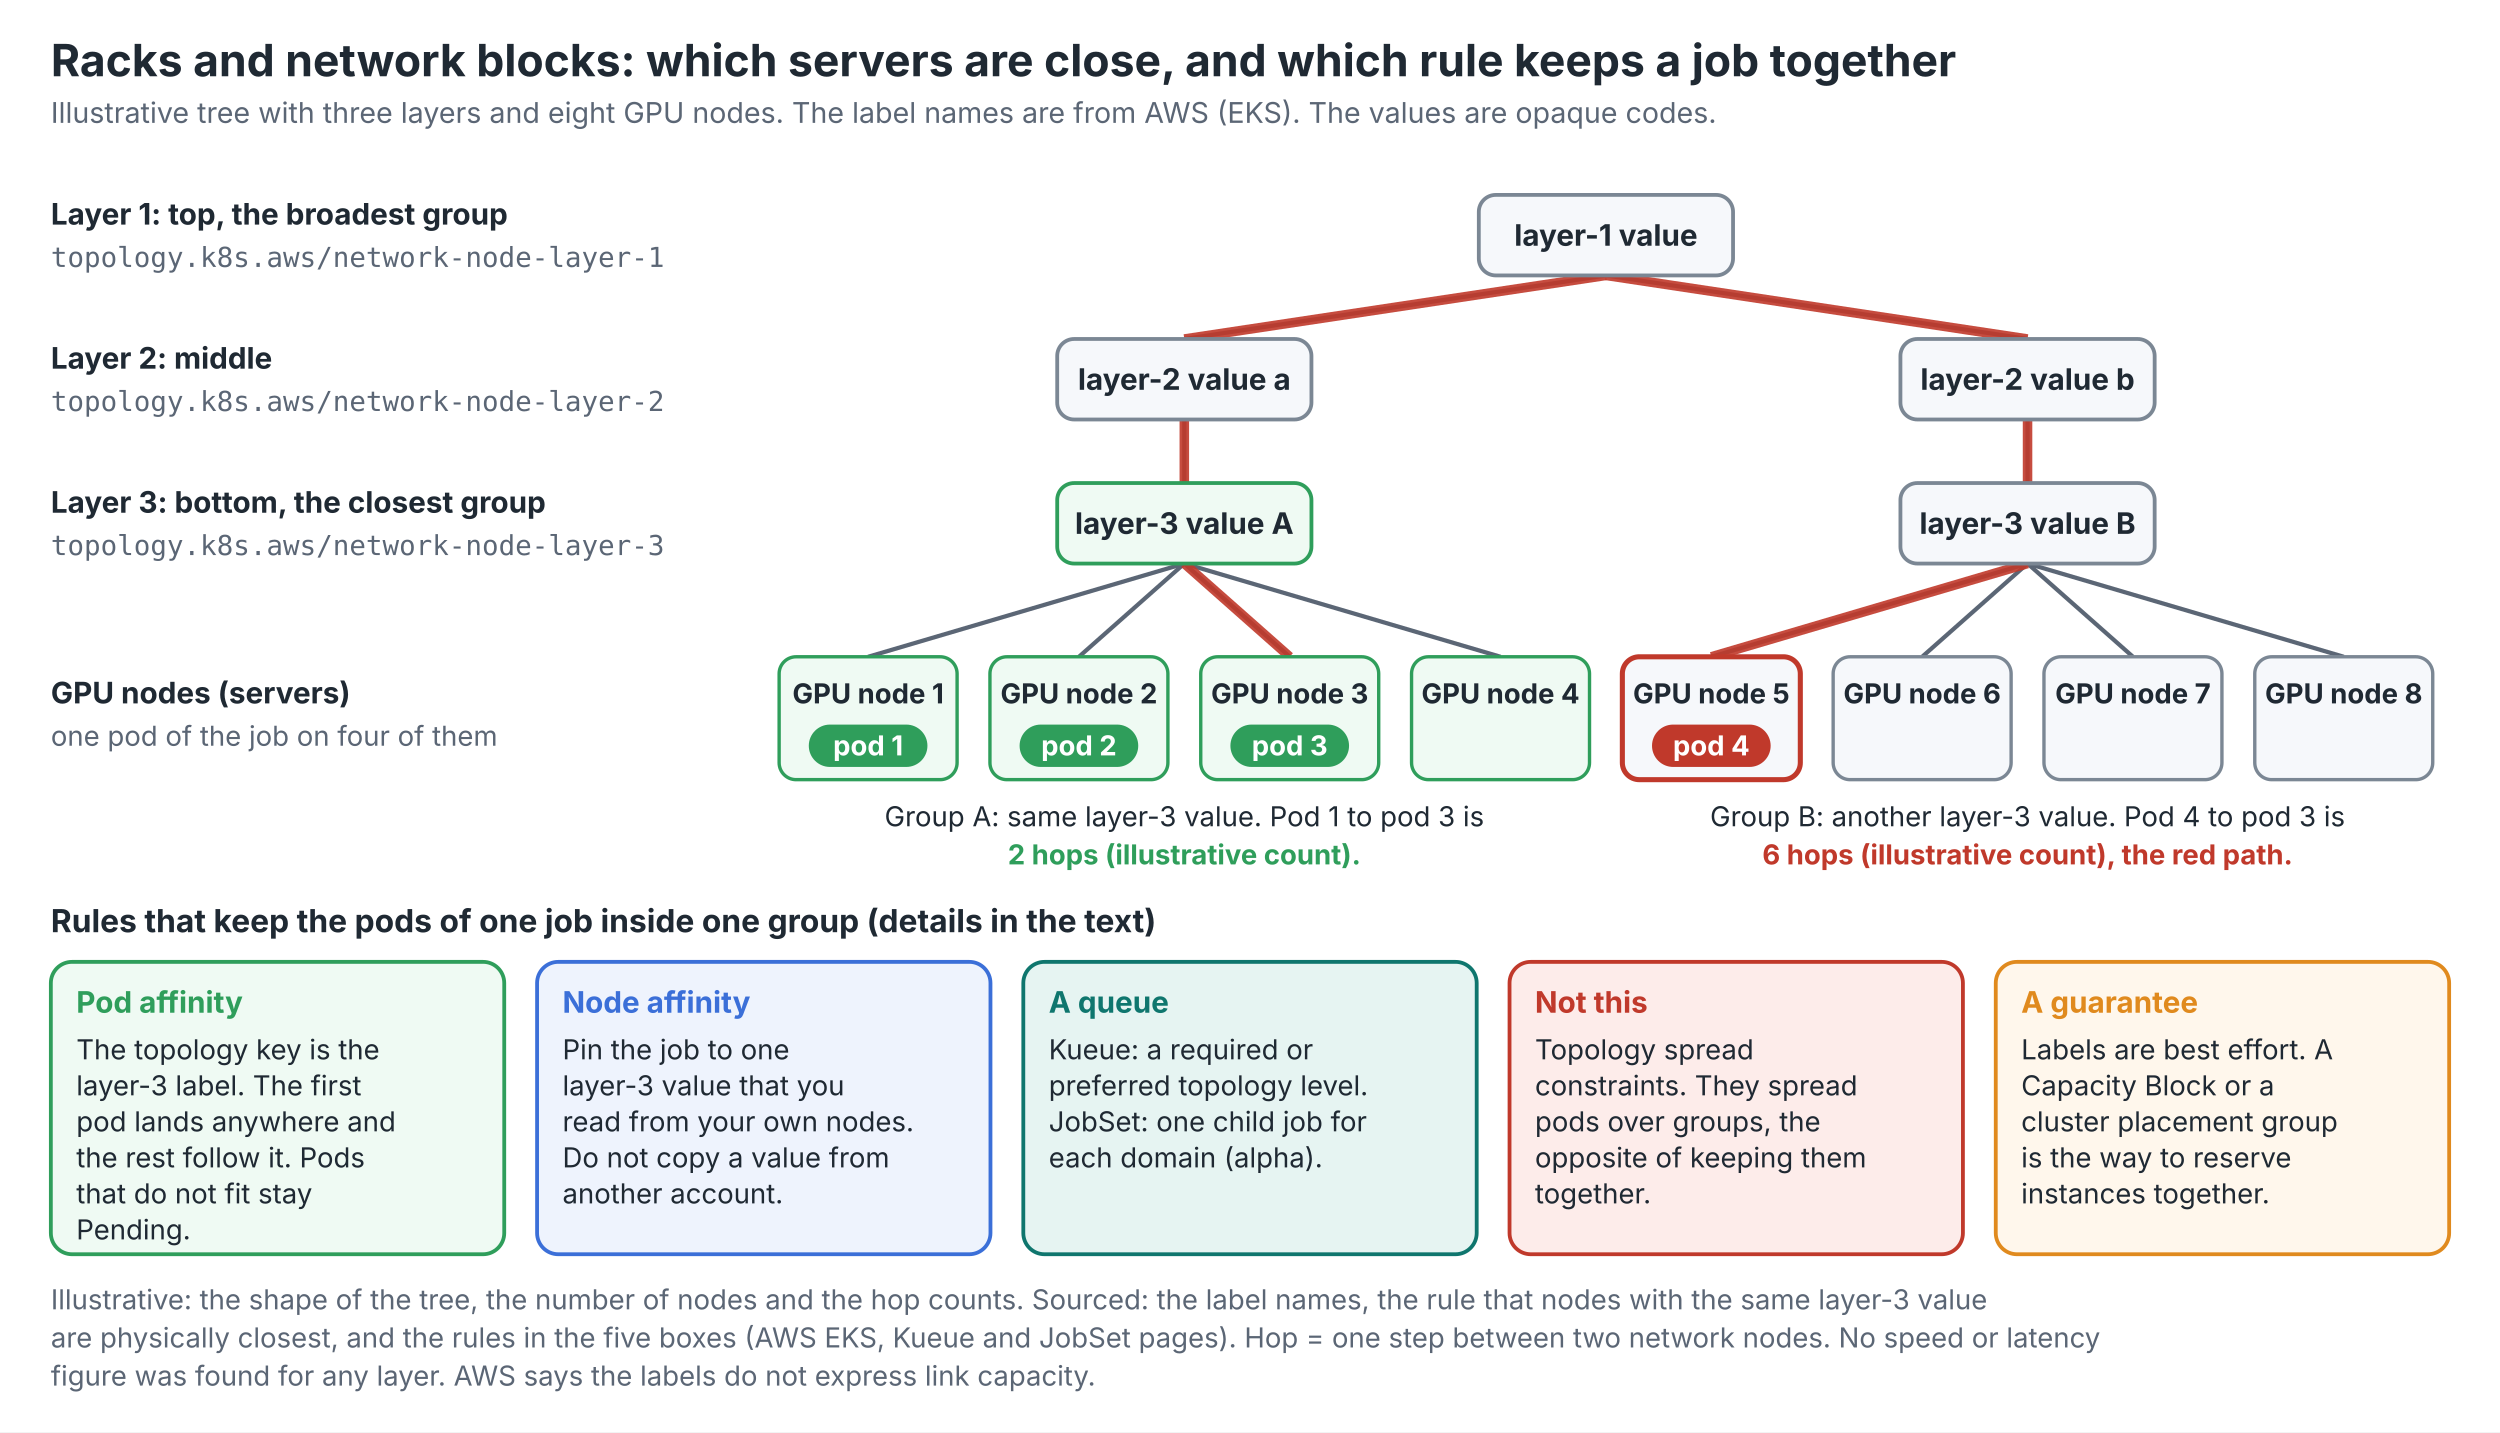
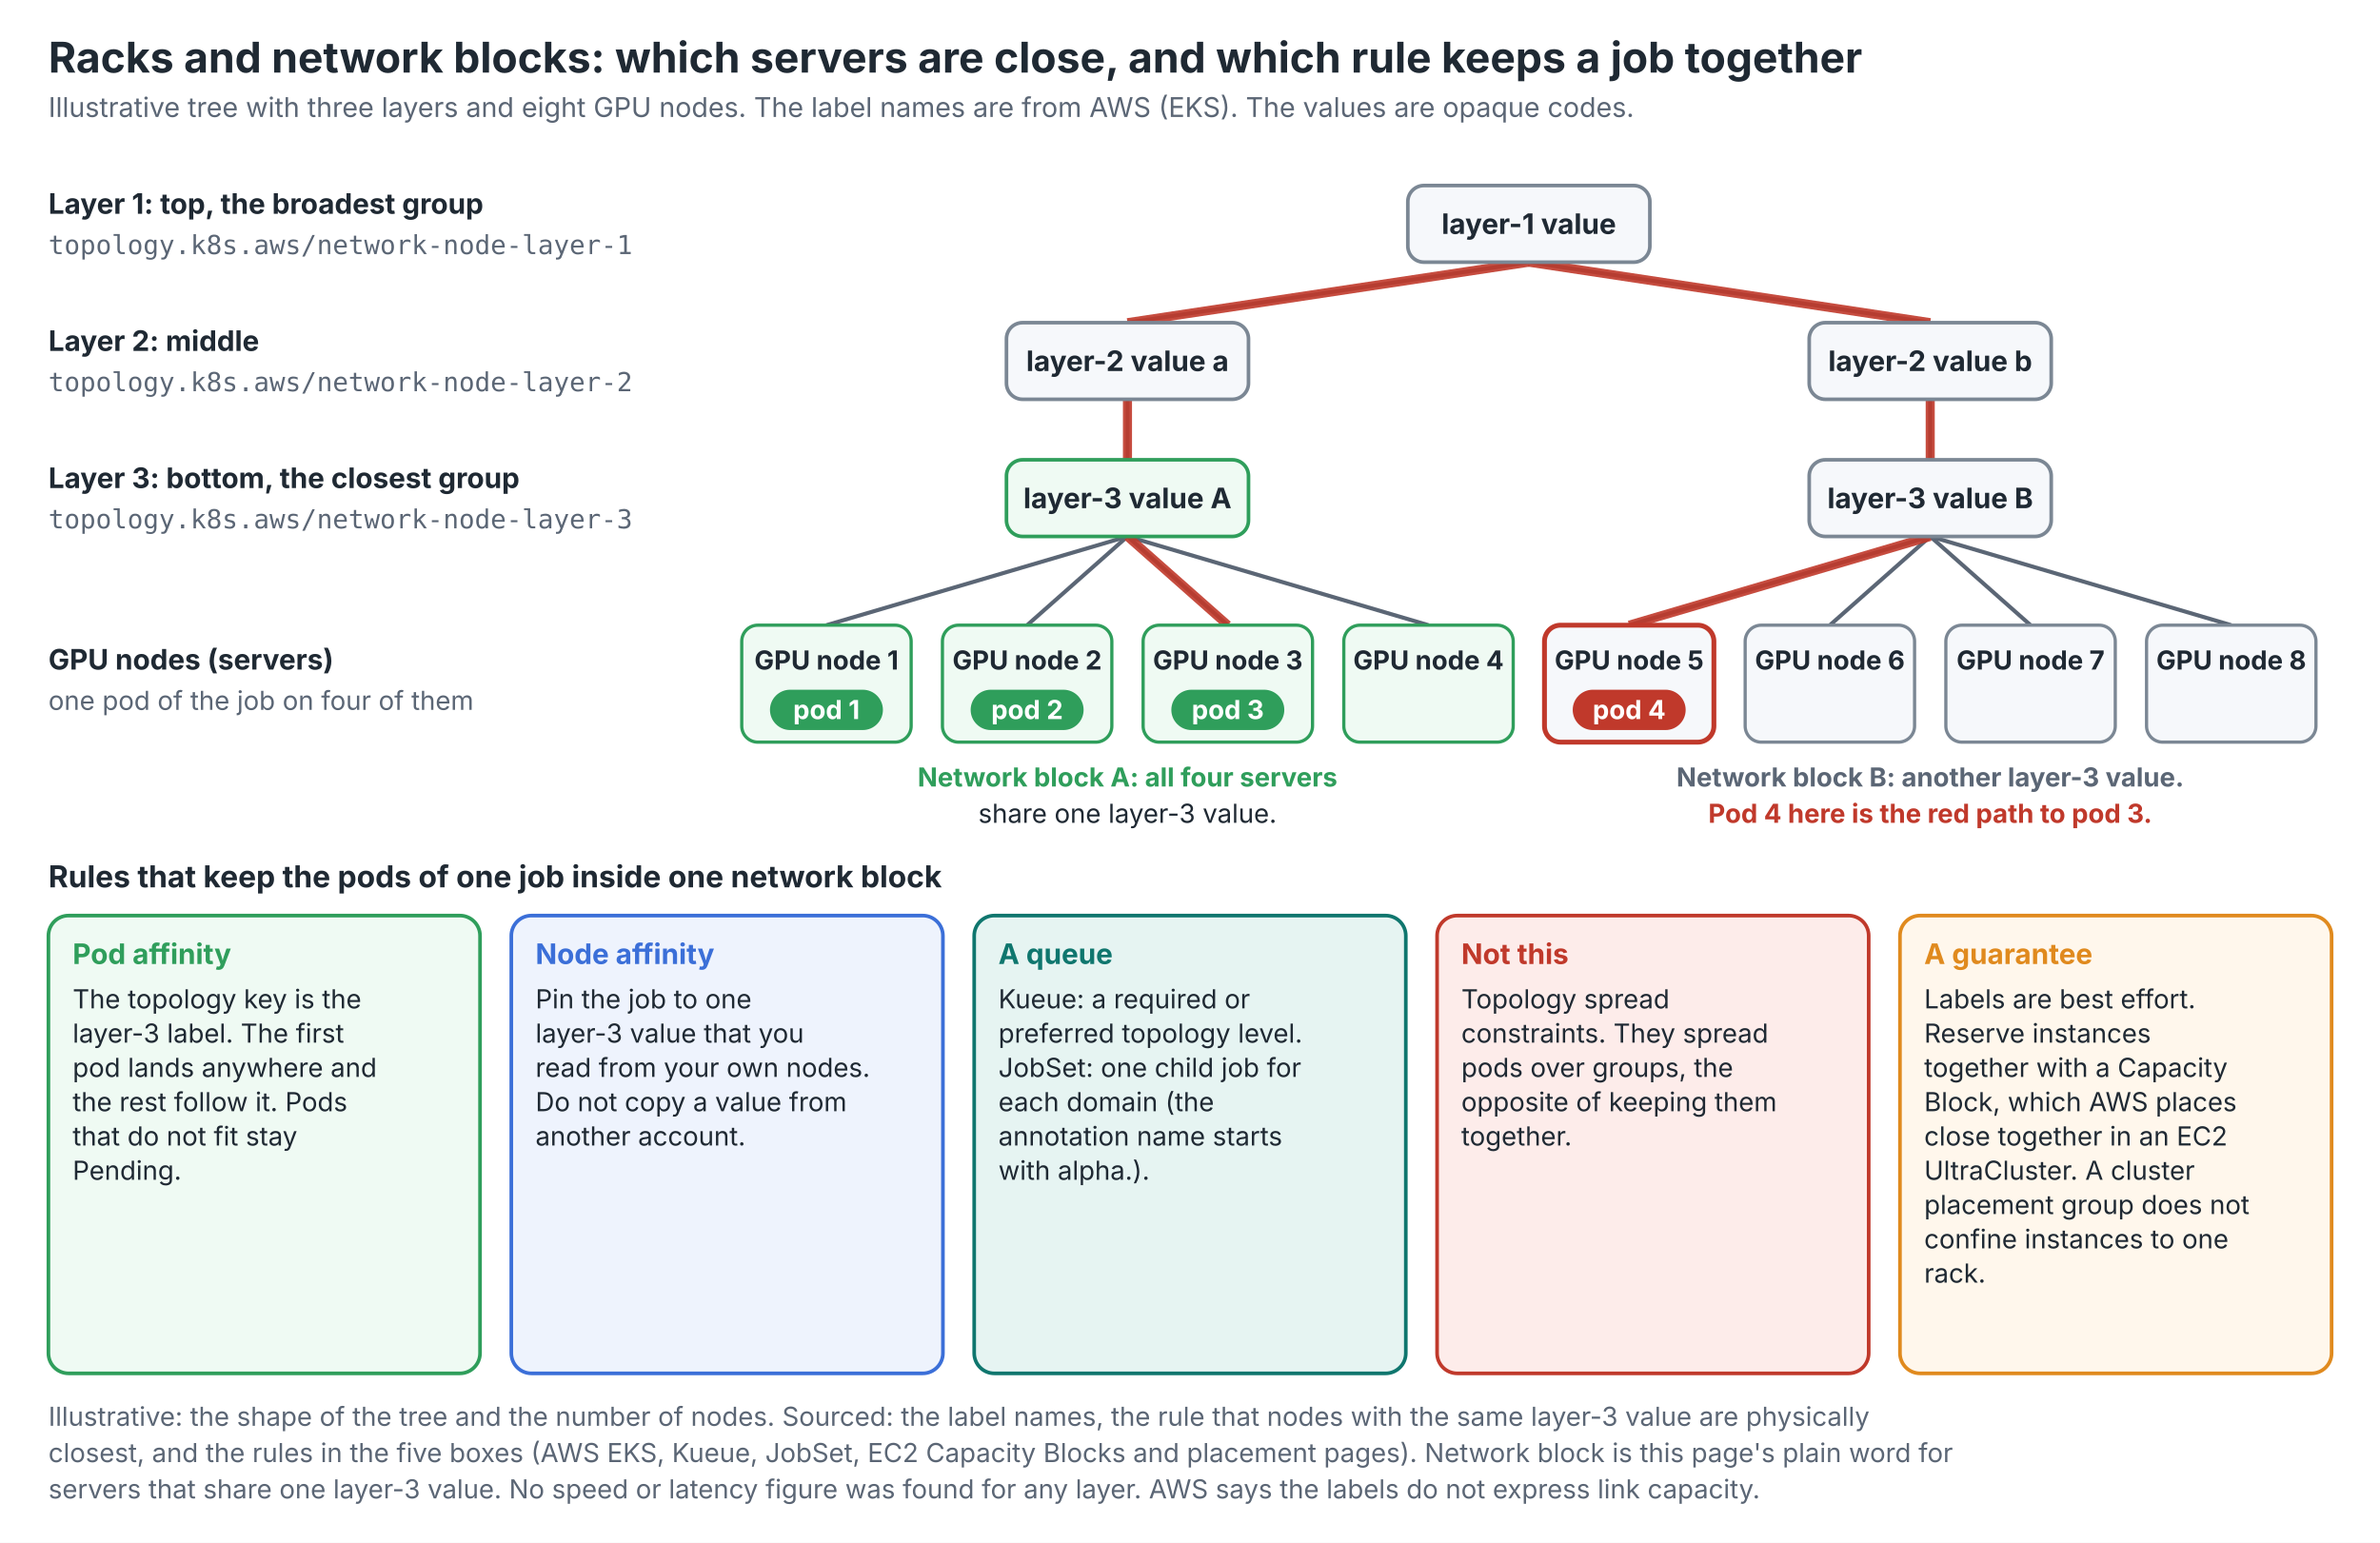
- <svg xmlns="http://www.w3.org/2000/svg" viewBox="0 0 1180 676" width="1180" height="676" style="color-scheme: light">
+ <svg xmlns="http://www.w3.org/2000/svg" viewBox="0 0 1180 765" width="1180" height="765" style="color-scheme: light">
  <rect width="100%" height="100%" fill="#ffffff" />
  <defs>
    <marker id="ar" viewBox="0 0 10 10" refX="9" refY="5" markerWidth="7" markerHeight="7" orient="auto-start-reverse">
      <path d="M0,0 L10,5 L0,10 z" fill="#5b6675" />
    </marker>
    <marker id="arB" viewBox="0 0 10 10" refX="9" refY="5" markerWidth="7" markerHeight="7" orient="auto-start-reverse">
      <path d="M0,0 L10,5 L0,10 z" fill="#3b6fd8" />
    </marker>
    <marker id="arP" viewBox="0 0 10 10" refX="9" refY="5" markerWidth="7" markerHeight="7" orient="auto-start-reverse">
      <path d="M0,0 L10,5 L0,10 z" fill="#7a4fc4" />
    </marker>
    <marker id="arT" viewBox="0 0 10 10" refX="9" refY="5" markerWidth="7" markerHeight="7" orient="auto-start-reverse">
      <path d="M0,0 L10,5 L0,10 z" fill="#0f766e" />
    </marker>
    <marker id="arG" viewBox="0 0 10 10" refX="9" refY="5" markerWidth="7" markerHeight="7" orient="auto-start-reverse">
      <path d="M0,0 L10,5 L0,10 z" fill="#2f9e5b" />
    </marker>
    <marker id="arO" viewBox="0 0 10 10" refX="9" refY="5" markerWidth="7" markerHeight="7" orient="auto-start-reverse">
      <path d="M0,0 L10,5 L0,10 z" fill="#e08a1e" />
    </marker>
  </defs>
  <text x="24" y="36" font-family="Inter, Segoe UI, Helvetica, Arial, sans-serif" font-size="21" font-weight="700" fill="#1f2933" text-anchor="start">Racks and network blocks: which servers are close, and which rule keeps a job together</text>
  <text x="24" y="58" font-family="Inter, Segoe UI, Helvetica, Arial, sans-serif" font-size="13.5" font-weight="400" fill="#5b6675" text-anchor="start">Illustrative tree with three layers and eight GPU nodes. The label names are from AWS (EKS). The values are opaque codes.</text>
  <text x="24" y="106" font-family="Inter, Segoe UI, Helvetica, Arial, sans-serif" font-size="14" font-weight="700" fill="#1f2933" text-anchor="start">Layer 1: top, the broadest group</text>
  <text x="24" y="126" font-family="SFMono-Regular, Menlo, Consolas, monospace" font-size="13" font-weight="400" fill="#5b6675" text-anchor="start">topology.k8s.aws/network-node-layer-1</text>
  <text x="24" y="174" font-family="Inter, Segoe UI, Helvetica, Arial, sans-serif" font-size="14" font-weight="700" fill="#1f2933" text-anchor="start">Layer 2: middle</text>
  <text x="24" y="194" font-family="SFMono-Regular, Menlo, Consolas, monospace" font-size="13" font-weight="400" fill="#5b6675" text-anchor="start">topology.k8s.aws/network-node-layer-2</text>
  <text x="24" y="242" font-family="Inter, Segoe UI, Helvetica, Arial, sans-serif" font-size="14" font-weight="700" fill="#1f2933" text-anchor="start">Layer 3: bottom, the closest group</text>
  <text x="24" y="262" font-family="SFMono-Regular, Menlo, Consolas, monospace" font-size="13" font-weight="400" fill="#5b6675" text-anchor="start">topology.k8s.aws/network-node-layer-3</text>
  <text x="24" y="332" font-family="Inter, Segoe UI, Helvetica, Arial, sans-serif" font-size="14" font-weight="700" fill="#1f2933" text-anchor="start">GPU nodes (servers)</text>
  <text x="24" y="352" font-family="Inter, Segoe UI, Helvetica, Arial, sans-serif" font-size="13" font-weight="400" fill="#5b6675" text-anchor="start">one pod of the job on four of them</text>
  <path d="M758.0,130 L559.0,160" stroke="#5b6675" stroke-width="2.0" fill="none" />
  <path d="M758.0,130 L957.0,160" stroke="#5b6675" stroke-width="2.0" fill="none" />
  <path d="M559.0,198 L559.0,228" stroke="#5b6675" stroke-width="2.0" fill="none" />
  <path d="M957.0,198 L957.0,228" stroke="#5b6675" stroke-width="2.0" fill="none" />
  <path d="M559.0,266 L409.75,310" stroke="#5b6675" stroke-width="2.0" fill="none" />
  <path d="M559.0,266 L509.25,310" stroke="#5b6675" stroke-width="2.0" fill="none" />
  <path d="M559.0,266 L608.75,310" stroke="#5b6675" stroke-width="2.0" fill="none" />
  <path d="M559.0,266 L708.25,310" stroke="#5b6675" stroke-width="2.0" fill="none" />
  <path d="M957.0,266 L807.75,310" stroke="#5b6675" stroke-width="2.0" fill="none" />
  <path d="M957.0,266 L907.25,310" stroke="#5b6675" stroke-width="2.0" fill="none" />
  <path d="M957.0,266 L1006.75,310" stroke="#5b6675" stroke-width="2.0" fill="none" />
  <path d="M957.0,266 L1106.25,310" stroke="#5b6675" stroke-width="2.0" fill="none" />
  <path d="M807.75,310 L957.0,266" stroke="#c0392b" stroke-width="4.5" fill="none" stroke-opacity="0.9" />
  <path d="M957.0,228 L957.0,198" stroke="#c0392b" stroke-width="4.5" fill="none" stroke-opacity="0.9" />
  <path d="M957.0,160 L758.0,130" stroke="#c0392b" stroke-width="4.5" fill="none" stroke-opacity="0.9" />
  <path d="M758.0,130 L559.0,160" stroke="#c0392b" stroke-width="4.5" fill="none" stroke-opacity="0.9" />
  <path d="M559.0,198 L559.0,228" stroke="#c0392b" stroke-width="4.5" fill="none" stroke-opacity="0.9" />
  <path d="M559.0,266 L608.75,310" stroke="#c0392b" stroke-width="4.5" fill="none" stroke-opacity="0.9" />
  <rect x="698.0" y="92" width="120" height="38" rx="8" fill="#f6f8fb" stroke="#7b8794" stroke-width="1.8" />
  <text x="758.0" y="116" font-family="Inter, Segoe UI, Helvetica, Arial, sans-serif" font-size="14" font-weight="700" fill="#1f2933" text-anchor="middle">layer-1 value</text>
  <rect x="499.0" y="160" width="120" height="38" rx="8" fill="#f6f8fb" stroke="#7b8794" stroke-width="1.8" />
  <text x="559.0" y="184" font-family="Inter, Segoe UI, Helvetica, Arial, sans-serif" font-size="14" font-weight="700" fill="#1f2933" text-anchor="middle">layer-2 value a</text>
  <rect x="897.0" y="160" width="120" height="38" rx="8" fill="#f6f8fb" stroke="#7b8794" stroke-width="1.8" />
  <text x="957.0" y="184" font-family="Inter, Segoe UI, Helvetica, Arial, sans-serif" font-size="14" font-weight="700" fill="#1f2933" text-anchor="middle">layer-2 value b</text>
  <rect x="499.0" y="228" width="120" height="38" rx="8" fill="#effaf3" stroke="#2f9e5b" stroke-width="1.8" />
  <text x="559.0" y="252" font-family="Inter, Segoe UI, Helvetica, Arial, sans-serif" font-size="14" font-weight="700" fill="#1f2933" text-anchor="middle">layer-3 value A</text>
  <rect x="897.0" y="228" width="120" height="38" rx="8" fill="#f6f8fb" stroke="#7b8794" stroke-width="1.8" />
  <text x="957.0" y="252" font-family="Inter, Segoe UI, Helvetica, Arial, sans-serif" font-size="14" font-weight="700" fill="#1f2933" text-anchor="middle">layer-3 value B</text>
  <rect x="367.75" y="310" width="84" height="58" rx="8" fill="#effaf3" stroke="#2f9e5b" stroke-width="1.6" />
  <text x="409.75" y="332" font-family="Inter, Segoe UI, Helvetica, Arial, sans-serif" font-size="13" font-weight="700" fill="#1f2933" text-anchor="middle">GPU node 1</text>
  <rect x="381.75" y="342" width="56" height="20" rx="10.0" fill="#2f9e5b" stroke="#2f9e5b" stroke-width="0" />
  <text x="409.75" y="356.55" font-family="Inter, Segoe UI, Helvetica, Arial, sans-serif" font-size="13" font-weight="700" fill="#ffffff" text-anchor="middle">pod 1</text>
  <rect x="467.25" y="310" width="84" height="58" rx="8" fill="#effaf3" stroke="#2f9e5b" stroke-width="1.6" />
  <text x="509.25" y="332" font-family="Inter, Segoe UI, Helvetica, Arial, sans-serif" font-size="13" font-weight="700" fill="#1f2933" text-anchor="middle">GPU node 2</text>
  <rect x="481.25" y="342" width="56" height="20" rx="10.0" fill="#2f9e5b" stroke="#2f9e5b" stroke-width="0" />
  <text x="509.25" y="356.55" font-family="Inter, Segoe UI, Helvetica, Arial, sans-serif" font-size="13" font-weight="700" fill="#ffffff" text-anchor="middle">pod 2</text>
  <rect x="566.75" y="310" width="84" height="58" rx="8" fill="#effaf3" stroke="#2f9e5b" stroke-width="1.6" />
  <text x="608.75" y="332" font-family="Inter, Segoe UI, Helvetica, Arial, sans-serif" font-size="13" font-weight="700" fill="#1f2933" text-anchor="middle">GPU node 3</text>
  <rect x="580.75" y="342" width="56" height="20" rx="10.0" fill="#2f9e5b" stroke="#2f9e5b" stroke-width="0" />
  <text x="608.75" y="356.55" font-family="Inter, Segoe UI, Helvetica, Arial, sans-serif" font-size="13" font-weight="700" fill="#ffffff" text-anchor="middle">pod 3</text>
  <rect x="666.25" y="310" width="84" height="58" rx="8" fill="#effaf3" stroke="#2f9e5b" stroke-width="1.6" />
  <text x="708.25" y="332" font-family="Inter, Segoe UI, Helvetica, Arial, sans-serif" font-size="13" font-weight="700" fill="#1f2933" text-anchor="middle">GPU node 4</text>
  <rect x="765.75" y="310" width="84" height="58" rx="8" fill="#f6f8fb" stroke="#c0392b" stroke-width="2.4" />
  <text x="807.75" y="332" font-family="Inter, Segoe UI, Helvetica, Arial, sans-serif" font-size="13" font-weight="700" fill="#1f2933" text-anchor="middle">GPU node 5</text>
  <rect x="779.75" y="342" width="56" height="20" rx="10.0" fill="#c0392b" stroke="#c0392b" stroke-width="0" />
  <text x="807.75" y="356.55" font-family="Inter, Segoe UI, Helvetica, Arial, sans-serif" font-size="13" font-weight="700" fill="#ffffff" text-anchor="middle">pod 4</text>
  <rect x="865.25" y="310" width="84" height="58" rx="8" fill="#f6f8fb" stroke="#7b8794" stroke-width="1.6" />
  <text x="907.25" y="332" font-family="Inter, Segoe UI, Helvetica, Arial, sans-serif" font-size="13" font-weight="700" fill="#1f2933" text-anchor="middle">GPU node 6</text>
  <rect x="964.75" y="310" width="84" height="58" rx="8" fill="#f6f8fb" stroke="#7b8794" stroke-width="1.6" />
  <text x="1006.75" y="332" font-family="Inter, Segoe UI, Helvetica, Arial, sans-serif" font-size="13" font-weight="700" fill="#1f2933" text-anchor="middle">GPU node 7</text>
  <rect x="1064.25" y="310" width="84" height="58" rx="8" fill="#f6f8fb" stroke="#7b8794" stroke-width="1.6" />
  <text x="1106.25" y="332" font-family="Inter, Segoe UI, Helvetica, Arial, sans-serif" font-size="13" font-weight="700" fill="#1f2933" text-anchor="middle">GPU node 8</text>
-   <text x="559.0" y="390" font-family="Inter, Segoe UI, Helvetica, Arial, sans-serif" font-size="13" font-weight="400" fill="#1f2933" text-anchor="middle">Group A: same layer-3 value. Pod 1 to pod 3 is</text>
-   <text x="559.0" y="408" font-family="Inter, Segoe UI, Helvetica, Arial, sans-serif" font-size="13" font-weight="700" fill="#2f9e5b" text-anchor="middle">2 hops (illustrative count).</text>
-   <text x="957.0" y="390" font-family="Inter, Segoe UI, Helvetica, Arial, sans-serif" font-size="13" font-weight="400" fill="#1f2933" text-anchor="middle">Group B: another layer-3 value. Pod 4 to pod 3 is</text>
-   <text x="957.0" y="408" font-family="Inter, Segoe UI, Helvetica, Arial, sans-serif" font-size="13" font-weight="700" fill="#c0392b" text-anchor="middle">6 hops (illustrative count), the red path.</text>
-   <text x="24" y="440" font-family="Inter, Segoe UI, Helvetica, Arial, sans-serif" font-size="15" font-weight="700" fill="#1f2933" text-anchor="start">Rules that keep the pods of one job inside one group (details in the text)</text>
-   <rect x="24.0" y="454" width="214" height="138" rx="10" fill="#effaf3" stroke="#2f9e5b" stroke-width="1.8" />
+   <text x="559.0" y="390" font-family="Inter, Segoe UI, Helvetica, Arial, sans-serif" font-size="13" font-weight="700" fill="#2f9e5b" text-anchor="middle">Network block A: all four servers</text>
+   <text x="559.0" y="408" font-family="Inter, Segoe UI, Helvetica, Arial, sans-serif" font-size="13" font-weight="400" fill="#1f2933" text-anchor="middle">share one layer-3 value.</text>
+   <text x="957.0" y="390" font-family="Inter, Segoe UI, Helvetica, Arial, sans-serif" font-size="13" font-weight="700" fill="#5b6675" text-anchor="middle">Network block B: another layer-3 value.</text>
+   <text x="957.0" y="408" font-family="Inter, Segoe UI, Helvetica, Arial, sans-serif" font-size="13" font-weight="700" fill="#c0392b" text-anchor="middle">Pod 4 here is the red path to pod 3.</text>
+   <text x="24" y="440" font-family="Inter, Segoe UI, Helvetica, Arial, sans-serif" font-size="15" font-weight="700" fill="#1f2933" text-anchor="start">Rules that keep the pods of one job inside one network block</text>
+   <rect x="24.0" y="454" width="214" height="227" rx="10" fill="#effaf3" stroke="#2f9e5b" stroke-width="1.8" />
  <text x="36.0" y="478" font-family="Inter, Segoe UI, Helvetica, Arial, sans-serif" font-size="14" font-weight="700" fill="#2f9e5b" text-anchor="start">Pod affinity</text>
  <text x="36.0" y="500" font-family="Inter, Segoe UI, Helvetica, Arial, sans-serif" font-size="13" font-weight="400" fill="#1f2933" text-anchor="start">The topology key is the</text>
  <text x="36.0" y="517" font-family="Inter, Segoe UI, Helvetica, Arial, sans-serif" font-size="13" font-weight="400" fill="#1f2933" text-anchor="start">layer-3 label. The first</text>
  <text x="36.0" y="534" font-family="Inter, Segoe UI, Helvetica, Arial, sans-serif" font-size="13" font-weight="400" fill="#1f2933" text-anchor="start">pod lands anywhere and</text>
  <text x="36.0" y="551" font-family="Inter, Segoe UI, Helvetica, Arial, sans-serif" font-size="13" font-weight="400" fill="#1f2933" text-anchor="start">the rest follow it. Pods</text>
  <text x="36.0" y="568" font-family="Inter, Segoe UI, Helvetica, Arial, sans-serif" font-size="13" font-weight="400" fill="#1f2933" text-anchor="start">that do not fit stay</text>
  <text x="36.0" y="585" font-family="Inter, Segoe UI, Helvetica, Arial, sans-serif" font-size="13" font-weight="400" fill="#1f2933" text-anchor="start">Pending.</text>
-   <rect x="253.5" y="454" width="214" height="138" rx="10" fill="#eef3fd" stroke="#3b6fd8" stroke-width="1.8" />
+   <rect x="253.5" y="454" width="214" height="227" rx="10" fill="#eef3fd" stroke="#3b6fd8" stroke-width="1.8" />
  <text x="265.5" y="478" font-family="Inter, Segoe UI, Helvetica, Arial, sans-serif" font-size="14" font-weight="700" fill="#3b6fd8" text-anchor="start">Node affinity</text>
  <text x="265.5" y="500" font-family="Inter, Segoe UI, Helvetica, Arial, sans-serif" font-size="13" font-weight="400" fill="#1f2933" text-anchor="start">Pin the job to one</text>
  <text x="265.5" y="517" font-family="Inter, Segoe UI, Helvetica, Arial, sans-serif" font-size="13" font-weight="400" fill="#1f2933" text-anchor="start">layer-3 value that you</text>
  <text x="265.5" y="534" font-family="Inter, Segoe UI, Helvetica, Arial, sans-serif" font-size="13" font-weight="400" fill="#1f2933" text-anchor="start">read from your own nodes.</text>
  <text x="265.5" y="551" font-family="Inter, Segoe UI, Helvetica, Arial, sans-serif" font-size="13" font-weight="400" fill="#1f2933" text-anchor="start">Do not copy a value from</text>
  <text x="265.5" y="568" font-family="Inter, Segoe UI, Helvetica, Arial, sans-serif" font-size="13" font-weight="400" fill="#1f2933" text-anchor="start">another account.</text>
-   <rect x="483.0" y="454" width="214" height="138" rx="10" fill="#e6f4f2" stroke="#0f766e" stroke-width="1.8" />
+   <rect x="483.0" y="454" width="214" height="227" rx="10" fill="#e6f4f2" stroke="#0f766e" stroke-width="1.8" />
  <text x="495.0" y="478" font-family="Inter, Segoe UI, Helvetica, Arial, sans-serif" font-size="14" font-weight="700" fill="#0f766e" text-anchor="start">A queue</text>
  <text x="495.0" y="500" font-family="Inter, Segoe UI, Helvetica, Arial, sans-serif" font-size="13" font-weight="400" fill="#1f2933" text-anchor="start">Kueue: a required or</text>
  <text x="495.0" y="517" font-family="Inter, Segoe UI, Helvetica, Arial, sans-serif" font-size="13" font-weight="400" fill="#1f2933" text-anchor="start">preferred topology level.</text>
  <text x="495.0" y="534" font-family="Inter, Segoe UI, Helvetica, Arial, sans-serif" font-size="13" font-weight="400" fill="#1f2933" text-anchor="start">JobSet: one child job for</text>
-   <text x="495.0" y="551" font-family="Inter, Segoe UI, Helvetica, Arial, sans-serif" font-size="13" font-weight="400" fill="#1f2933" text-anchor="start">each domain (alpha).</text>
-   <rect x="712.5" y="454" width="214" height="138" rx="10" fill="#fdecea" stroke="#c0392b" stroke-width="1.8" />
+   <text x="495.0" y="551" font-family="Inter, Segoe UI, Helvetica, Arial, sans-serif" font-size="13" font-weight="400" fill="#1f2933" text-anchor="start">each domain (the</text>
+   <text x="495.0" y="568" font-family="Inter, Segoe UI, Helvetica, Arial, sans-serif" font-size="13" font-weight="400" fill="#1f2933" text-anchor="start">annotation name starts</text>
+   <text x="495.0" y="585" font-family="Inter, Segoe UI, Helvetica, Arial, sans-serif" font-size="13" font-weight="400" fill="#1f2933" text-anchor="start">with alpha.).</text>
+   <rect x="712.5" y="454" width="214" height="227" rx="10" fill="#fdecea" stroke="#c0392b" stroke-width="1.8" />
  <text x="724.5" y="478" font-family="Inter, Segoe UI, Helvetica, Arial, sans-serif" font-size="14" font-weight="700" fill="#c0392b" text-anchor="start">Not this</text>
  <text x="724.5" y="500" font-family="Inter, Segoe UI, Helvetica, Arial, sans-serif" font-size="13" font-weight="400" fill="#1f2933" text-anchor="start">Topology spread</text>
  <text x="724.5" y="517" font-family="Inter, Segoe UI, Helvetica, Arial, sans-serif" font-size="13" font-weight="400" fill="#1f2933" text-anchor="start">constraints. They spread</text>
  <text x="724.5" y="534" font-family="Inter, Segoe UI, Helvetica, Arial, sans-serif" font-size="13" font-weight="400" fill="#1f2933" text-anchor="start">pods over groups, the</text>
  <text x="724.5" y="551" font-family="Inter, Segoe UI, Helvetica, Arial, sans-serif" font-size="13" font-weight="400" fill="#1f2933" text-anchor="start">opposite of keeping them</text>
  <text x="724.5" y="568" font-family="Inter, Segoe UI, Helvetica, Arial, sans-serif" font-size="13" font-weight="400" fill="#1f2933" text-anchor="start">together.</text>
-   <rect x="942.0" y="454" width="214" height="138" rx="10" fill="#fff7ec" stroke="#e08a1e" stroke-width="1.8" />
+   <rect x="942.0" y="454" width="214" height="227" rx="10" fill="#fff7ec" stroke="#e08a1e" stroke-width="1.8" />
  <text x="954.0" y="478" font-family="Inter, Segoe UI, Helvetica, Arial, sans-serif" font-size="14" font-weight="700" fill="#e08a1e" text-anchor="start">A guarantee</text>
-   <text x="954.0" y="500" font-family="Inter, Segoe UI, Helvetica, Arial, sans-serif" font-size="13" font-weight="400" fill="#1f2933" text-anchor="start">Labels are best effort. A</text>
-   <text x="954.0" y="517" font-family="Inter, Segoe UI, Helvetica, Arial, sans-serif" font-size="13" font-weight="400" fill="#1f2933" text-anchor="start">Capacity Block or a</text>
-   <text x="954.0" y="534" font-family="Inter, Segoe UI, Helvetica, Arial, sans-serif" font-size="13" font-weight="400" fill="#1f2933" text-anchor="start">cluster placement group</text>
-   <text x="954.0" y="551" font-family="Inter, Segoe UI, Helvetica, Arial, sans-serif" font-size="13" font-weight="400" fill="#1f2933" text-anchor="start">is the way to reserve</text>
-   <text x="954.0" y="568" font-family="Inter, Segoe UI, Helvetica, Arial, sans-serif" font-size="13" font-weight="400" fill="#1f2933" text-anchor="start">instances together.</text>
-   <text x="24" y="618" font-family="Inter, Segoe UI, Helvetica, Arial, sans-serif" font-size="13" font-weight="400" fill="#5b6675" text-anchor="start">Illustrative: the shape of the tree, the number of nodes and the hop counts. Sourced: the label names, the rule that nodes with the same layer-3 value</text>
-   <text x="24" y="636" font-family="Inter, Segoe UI, Helvetica, Arial, sans-serif" font-size="13" font-weight="400" fill="#5b6675" text-anchor="start">are physically closest, and the rules in the five boxes (AWS EKS, Kueue and JobSet pages). Hop = one step between two network nodes. No speed or latency</text>
-   <text x="24" y="654" font-family="Inter, Segoe UI, Helvetica, Arial, sans-serif" font-size="13" font-weight="400" fill="#5b6675" text-anchor="start">figure was found for any layer. AWS says the labels do not express link capacity.</text>
+   <text x="954.0" y="500" font-family="Inter, Segoe UI, Helvetica, Arial, sans-serif" font-size="13" font-weight="400" fill="#1f2933" text-anchor="start">Labels are best effort.</text>
+   <text x="954.0" y="517" font-family="Inter, Segoe UI, Helvetica, Arial, sans-serif" font-size="13" font-weight="400" fill="#1f2933" text-anchor="start">Reserve instances</text>
+   <text x="954.0" y="534" font-family="Inter, Segoe UI, Helvetica, Arial, sans-serif" font-size="13" font-weight="400" fill="#1f2933" text-anchor="start">together with a Capacity</text>
+   <text x="954.0" y="551" font-family="Inter, Segoe UI, Helvetica, Arial, sans-serif" font-size="13" font-weight="400" fill="#1f2933" text-anchor="start">Block, which AWS places</text>
+   <text x="954.0" y="568" font-family="Inter, Segoe UI, Helvetica, Arial, sans-serif" font-size="13" font-weight="400" fill="#1f2933" text-anchor="start">close together in an EC2</text>
+   <text x="954.0" y="585" font-family="Inter, Segoe UI, Helvetica, Arial, sans-serif" font-size="13" font-weight="400" fill="#1f2933" text-anchor="start">UltraCluster. A cluster</text>
+   <text x="954.0" y="602" font-family="Inter, Segoe UI, Helvetica, Arial, sans-serif" font-size="13" font-weight="400" fill="#1f2933" text-anchor="start">placement group does not</text>
+   <text x="954.0" y="619" font-family="Inter, Segoe UI, Helvetica, Arial, sans-serif" font-size="13" font-weight="400" fill="#1f2933" text-anchor="start">confine instances to one</text>
+   <text x="954.0" y="636" font-family="Inter, Segoe UI, Helvetica, Arial, sans-serif" font-size="13" font-weight="400" fill="#1f2933" text-anchor="start">rack.</text>
+   <text x="24" y="707" font-family="Inter, Segoe UI, Helvetica, Arial, sans-serif" font-size="13" font-weight="400" fill="#5b6675" text-anchor="start">Illustrative: the shape of the tree and the number of nodes. Sourced: the label names, the rule that nodes with the same layer-3 value are physically</text>
+   <text x="24" y="725" font-family="Inter, Segoe UI, Helvetica, Arial, sans-serif" font-size="13" font-weight="400" fill="#5b6675" text-anchor="start">closest, and the rules in the five boxes (AWS EKS, Kueue, JobSet, EC2 Capacity Blocks and placement pages). Network block is this page's plain word for</text>
+   <text x="24" y="743" font-family="Inter, Segoe UI, Helvetica, Arial, sans-serif" font-size="13" font-weight="400" fill="#5b6675" text-anchor="start">servers that share one layer-3 value. No speed or latency figure was found for any layer. AWS says the labels do not express link capacity.</text>
</svg>
